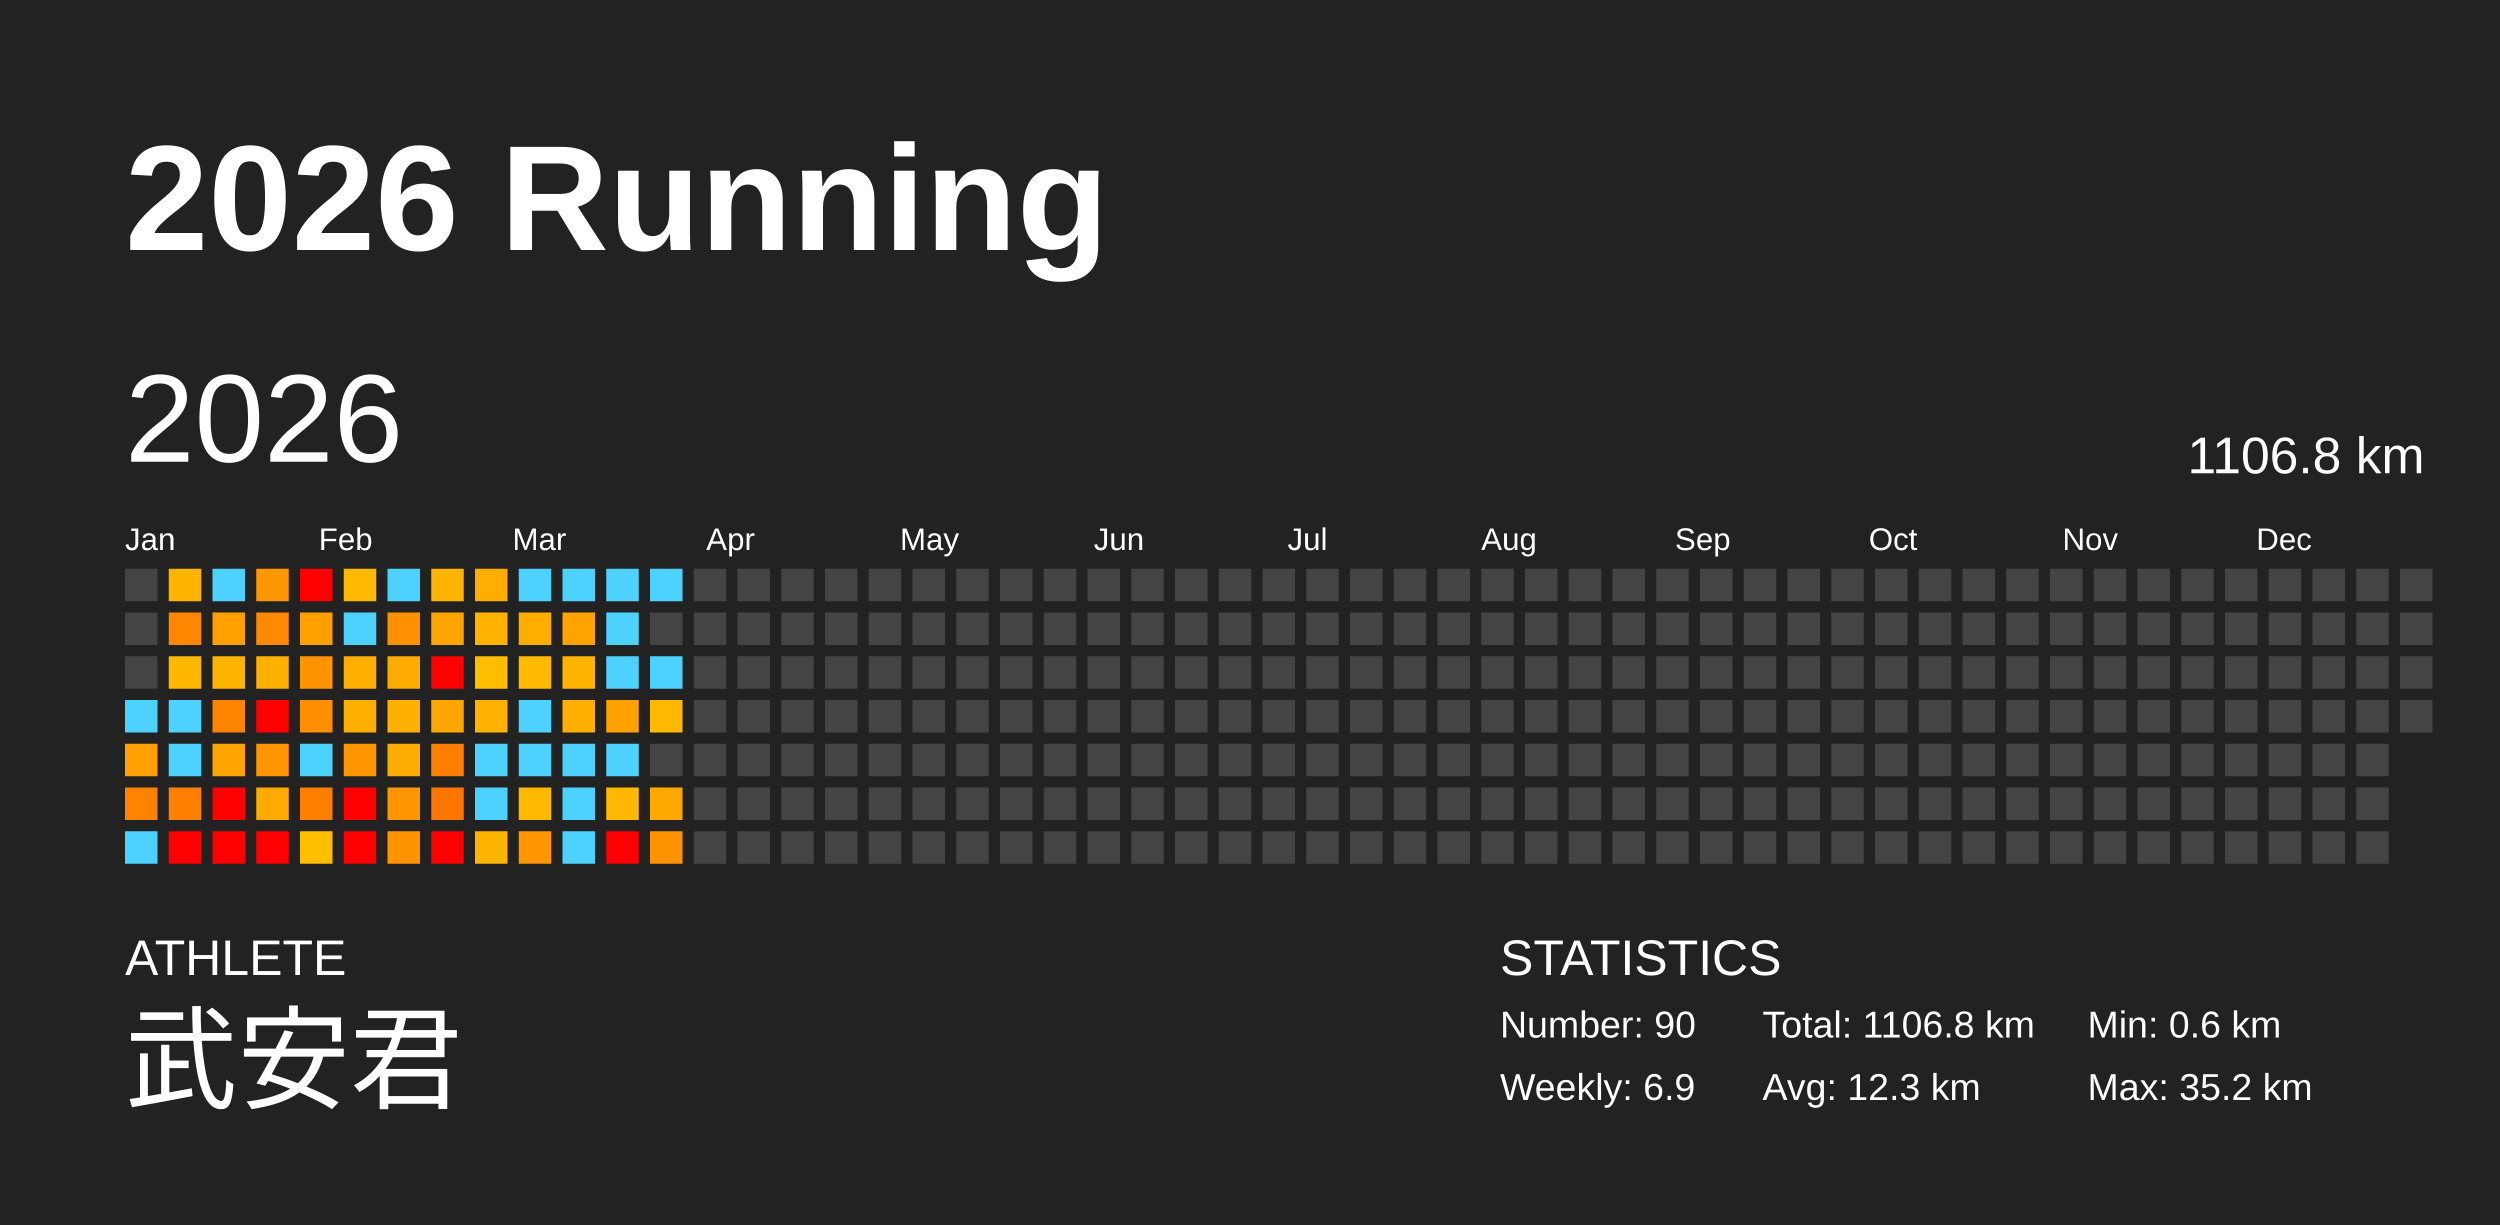
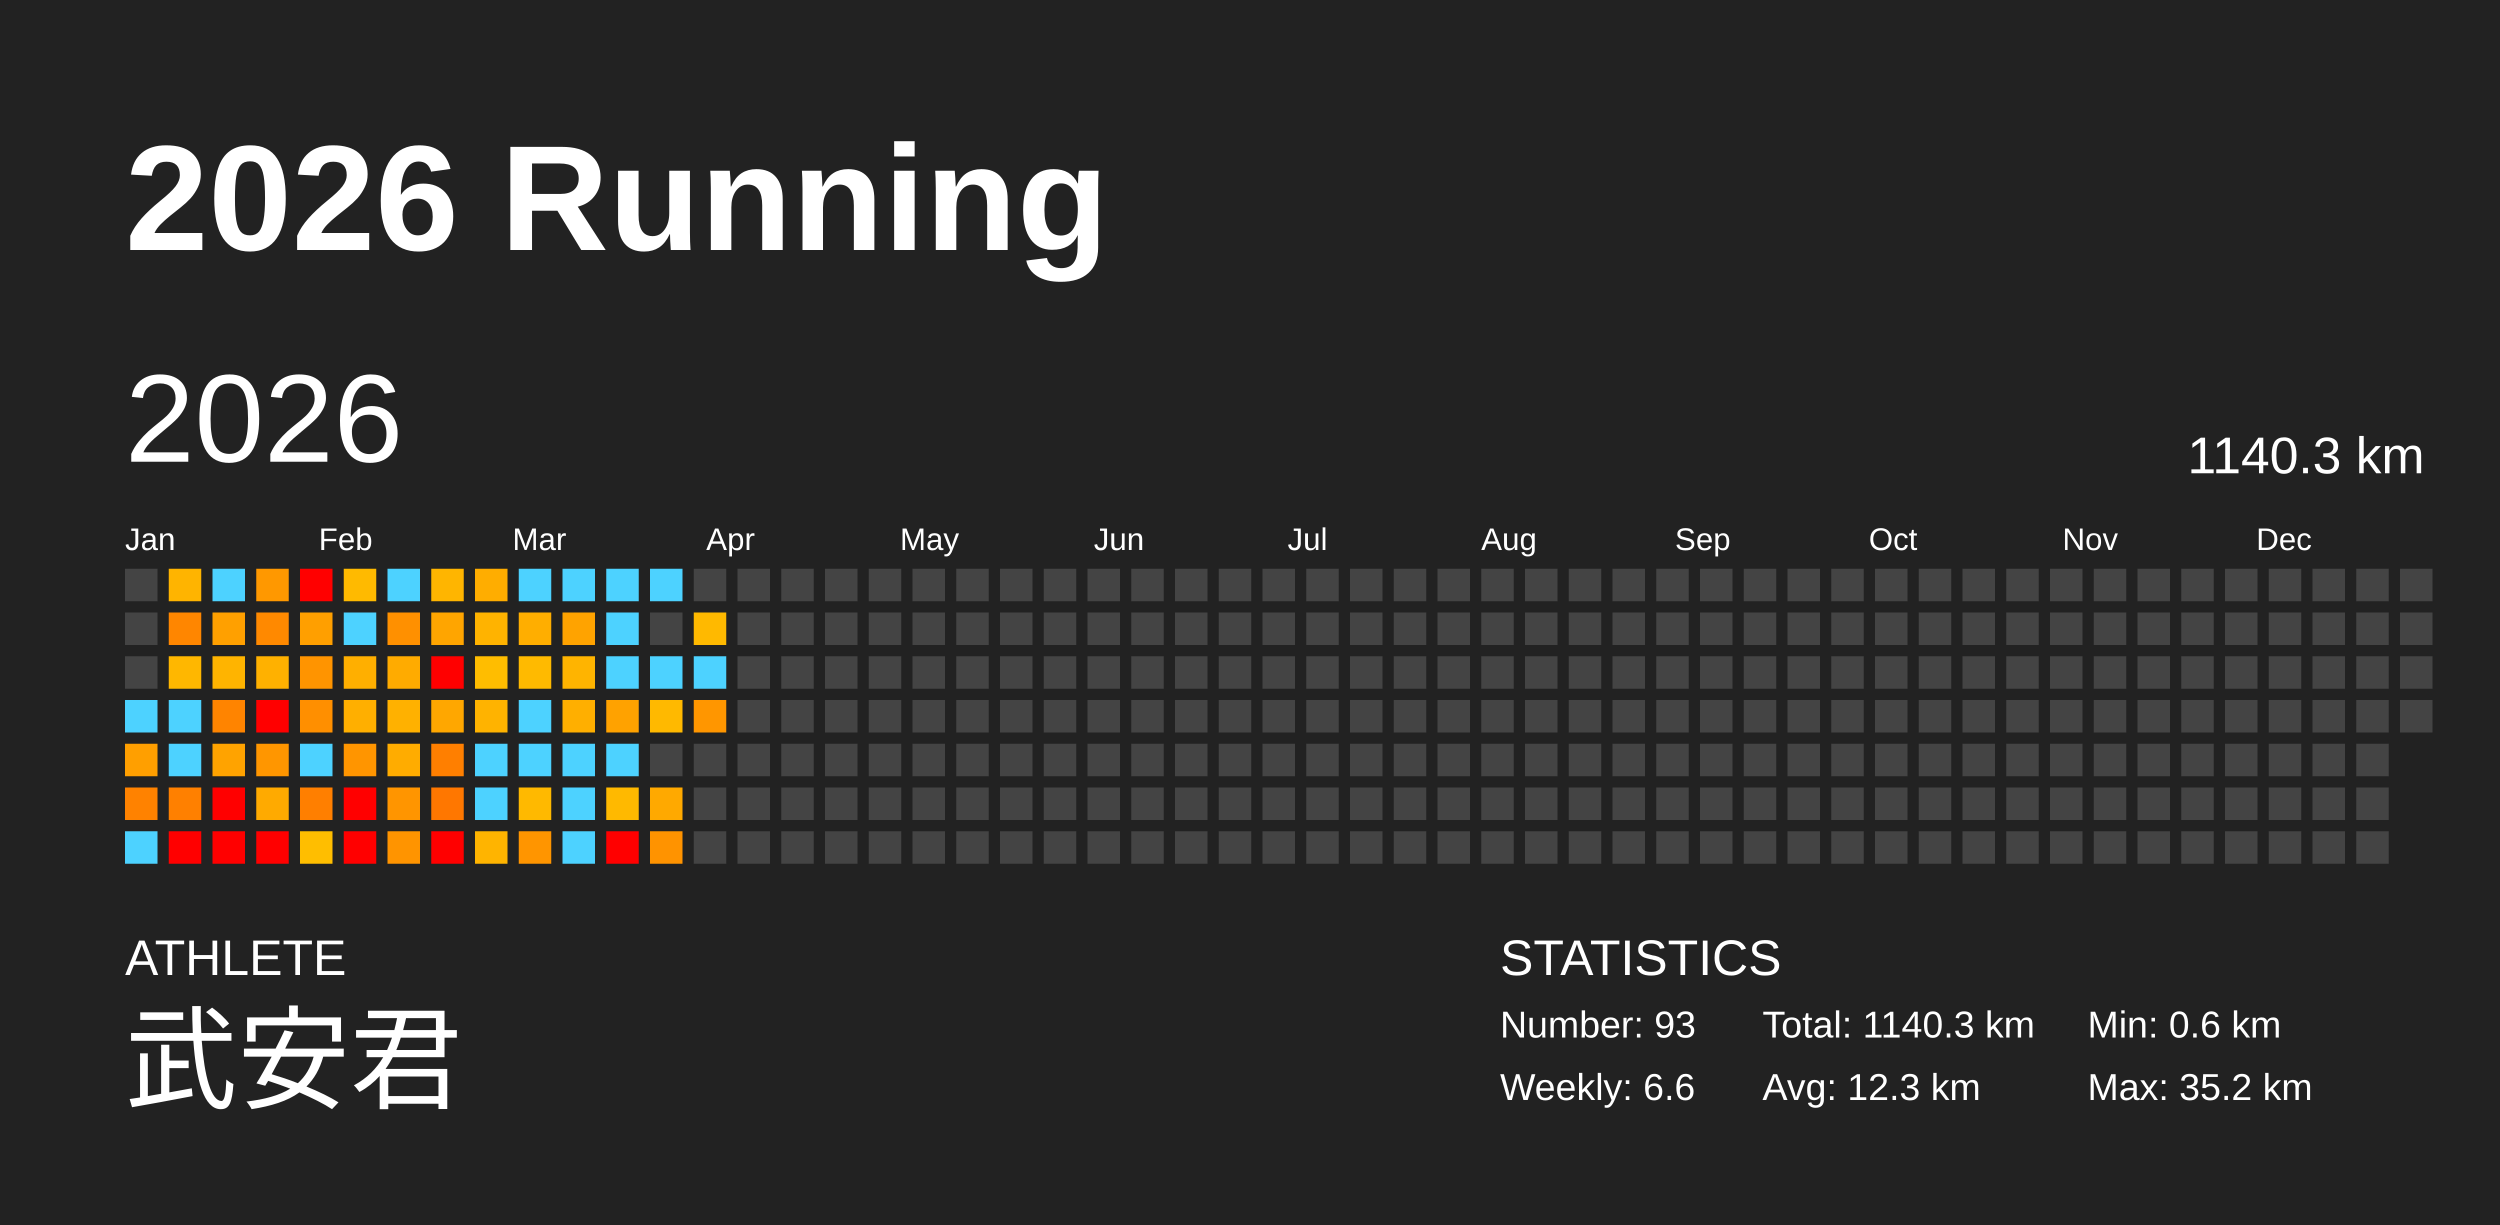
<svg xmlns="http://www.w3.org/2000/svg" baseProfile="full" height="98mm" version="1.1" viewBox="0,0,200,98" width="200mm">
  <defs />
  <rect fill="#222222" height="98" width="200" x="0" y="0" />
  <text fill="#FFFFFF" style="font-size:12px; font-family:Arial; font-weight:bold;" x="10" y="20">2026 Running</text>
  <text fill="#FFFFFF" style="font-size:4px; font-family:Arial" x="10" y="78">ATHLETE</text>
  <text fill="#FFFFFF" style="font-size:9px; font-family:Arial" x="10" y="88">武安君</text>
  <text fill="#FFFFFF" style="font-size:4px; font-family:Arial" x="120" y="78">STATISTICS</text>
-   <text fill="#FFFFFF" style="font-size:3px; font-family:Arial" x="120" y="83">Number: 90</text>
-   <text fill="#FFFFFF" style="font-size:3px; font-family:Arial" x="120" y="88">Weekly: 6.9</text>
-   <text fill="#FFFFFF" style="font-size:3px; font-family:Arial" x="141" y="83">Total: 1106.8 km</text>
+   <text fill="#FFFFFF" style="font-size:3px; font-family:Arial" x="120" y="83">Number: 93</text>
+   <text fill="#FFFFFF" style="font-size:3px; font-family:Arial" x="120" y="88">Weekly: 6.6</text>
+   <text fill="#FFFFFF" style="font-size:3px; font-family:Arial" x="141" y="83">Total: 1140.3 km</text>
  <text fill="#FFFFFF" style="font-size:3px; font-family:Arial" x="141" y="88">Avg: 12.3 km</text>
  <text fill="#FFFFFF" style="font-size:3px; font-family:Arial" x="167" y="83">Min: 0.6 km</text>
  <text fill="#FFFFFF" style="font-size:3px; font-family:Arial" x="167" y="88">Max: 35.2 km</text>
  <text dominant-baseline="hanging" fill="#FFFFFF" style="font-size:10.0px; font-family:Arial;" x="10" y="30">2026</text>
-   <text dominant-baseline="hanging" fill="#FFFFFF" style="font-size:4.125px; font-family:Arial;" x="175" y="35">1106.8 km</text>
+   <text dominant-baseline="hanging" fill="#FFFFFF" style="font-size:4.125px; font-family:Arial;" x="175" y="35">1140.3 km</text>
  <text fill="#FFFFFF" style="font-size:2.5px; font-family:Arial" x="10.0" y="44">Jan</text>
  <text fill="#FFFFFF" style="font-size:2.5px; font-family:Arial" x="25.5" y="44">Feb</text>
  <text fill="#FFFFFF" style="font-size:2.5px; font-family:Arial" x="41.0" y="44">Mar</text>
  <text fill="#FFFFFF" style="font-size:2.5px; font-family:Arial" x="56.5" y="44">Apr</text>
  <text fill="#FFFFFF" style="font-size:2.5px; font-family:Arial" x="72.0" y="44">May</text>
  <text fill="#FFFFFF" style="font-size:2.5px; font-family:Arial" x="87.5" y="44">Jun</text>
  <text fill="#FFFFFF" style="font-size:2.5px; font-family:Arial" x="103.0" y="44">Jul</text>
  <text fill="#FFFFFF" style="font-size:2.5px; font-family:Arial" x="118.5" y="44">Aug</text>
  <text fill="#FFFFFF" style="font-size:2.5px; font-family:Arial" x="134.0" y="44">Sep</text>
  <text fill="#FFFFFF" style="font-size:2.5px; font-family:Arial" x="149.5" y="44">Oct</text>
  <text fill="#FFFFFF" style="font-size:2.5px; font-family:Arial" x="165.0" y="44">Nov</text>
  <text fill="#FFFFFF" style="font-size:2.5px; font-family:Arial" x="180.5" y="44">Dec</text>
  <rect fill="#444444" height="2.6" width="2.6" x="10.0" y="45.5" />
  <rect fill="#444444" height="2.6" width="2.6" x="10.0" y="49.0" />
  <rect fill="#444444" height="2.6" width="2.6" x="10.0" y="52.5" />
  <rect fill="#4dd2ff" height="2.6" width="2.6" x="10.0" y="56.0" />
  <rect fill="#ff9f00" height="2.6" width="2.6" x="10.0" y="59.5" />
  <rect fill="#ff8200" height="2.6" width="2.6" x="10.0" y="63.0" />
  <rect fill="#4dd2ff" height="2.6" width="2.6" x="10.0" y="66.5" />
  <rect fill="#ffb400" height="2.6" width="2.6" x="13.5" y="45.5" />
  <rect fill="#ff8600" height="2.6" width="2.6" x="13.5" y="49.0" />
  <rect fill="#ffb700" height="2.6" width="2.6" x="13.5" y="52.5" />
  <rect fill="#4dd2ff" height="2.6" width="2.6" x="13.5" y="56.0" />
  <rect fill="#4dd2ff" height="2.6" width="2.6" x="13.5" y="59.5" />
  <rect fill="#ff8000" height="2.6" width="2.6" x="13.5" y="63.0" />
  <rect fill="red" height="2.6" width="2.6" x="13.5" y="66.5" />
  <rect fill="#4dd2ff" height="2.6" width="2.6" x="17.0" y="45.5" />
  <rect fill="#ffa000" height="2.6" width="2.6" x="17.0" y="49.0" />
  <rect fill="#ffb400" height="2.6" width="2.6" x="17.0" y="52.5" />
  <rect fill="#ff8400" height="2.6" width="2.6" x="17.0" y="56.0" />
  <rect fill="#ffa300" height="2.6" width="2.6" x="17.0" y="59.5" />
  <rect fill="red" height="2.6" width="2.6" x="17.0" y="63.0" />
  <rect fill="red" height="2.6" width="2.6" x="17.0" y="66.5" />
  <rect fill="#ff9800" height="2.6" width="2.6" x="20.5" y="45.5" />
  <rect fill="#ff8900" height="2.6" width="2.6" x="20.5" y="49.0" />
  <rect fill="#ffb100" height="2.6" width="2.6" x="20.5" y="52.5" />
  <rect fill="red" height="2.6" width="2.6" x="20.5" y="56.0" />
  <rect fill="#ff9600" height="2.6" width="2.6" x="20.5" y="59.5" />
  <rect fill="#ffaa00" height="2.6" width="2.6" x="20.5" y="63.0" />
  <rect fill="red" height="2.6" width="2.6" x="20.5" y="66.5" />
  <rect fill="red" height="2.6" width="2.6" x="24.0" y="45.5" />
  <rect fill="#ff9f00" height="2.6" width="2.6" x="24.0" y="49.0" />
  <rect fill="#ff9400" height="2.6" width="2.6" x="24.0" y="52.5" />
  <rect fill="#ff8f00" height="2.6" width="2.6" x="24.0" y="56.0" />
  <rect fill="#4dd2ff" height="2.6" width="2.6" x="24.0" y="59.5" />
  <rect fill="#ff7f00" height="2.6" width="2.6" x="24.0" y="63.0" />
  <rect fill="#ffbe00" height="2.6" width="2.6" x="24.0" y="66.5" />
  <rect fill="#ffba00" height="2.6" width="2.6" x="27.5" y="45.5" />
  <rect fill="#4dd2ff" height="2.6" width="2.6" x="27.5" y="49.0" />
  <rect fill="#ffaf00" height="2.6" width="2.6" x="27.5" y="52.5" />
  <rect fill="#ffaf00" height="2.6" width="2.6" x="27.5" y="56.0" />
  <rect fill="#ff9500" height="2.6" width="2.6" x="27.5" y="59.5" />
  <rect fill="red" height="2.6" width="2.6" x="27.5" y="63.0" />
  <rect fill="red" height="2.6" width="2.6" x="27.5" y="66.5" />
  <rect fill="#4dd2ff" height="2.6" width="2.6" x="31.0" y="45.5" />
  <rect fill="#ff9000" height="2.6" width="2.6" x="31.0" y="49.0" />
  <rect fill="#ffab00" height="2.6" width="2.6" x="31.0" y="52.5" />
  <rect fill="#ffb100" height="2.6" width="2.6" x="31.0" y="56.0" />
  <rect fill="#ffac00" height="2.6" width="2.6" x="31.0" y="59.5" />
  <rect fill="#ff9500" height="2.6" width="2.6" x="31.0" y="63.0" />
  <rect fill="#ff9400" height="2.6" width="2.6" x="31.0" y="66.5" />
  <rect fill="#ffb500" height="2.6" width="2.6" x="34.5" y="45.5" />
  <rect fill="#ffa500" height="2.6" width="2.6" x="34.5" y="49.0" />
  <rect fill="red" height="2.6" width="2.6" x="34.5" y="52.5" />
  <rect fill="#ffa700" height="2.6" width="2.6" x="34.5" y="56.0" />
  <rect fill="#ff7f00" height="2.6" width="2.6" x="34.5" y="59.5" />
  <rect fill="#ff7700" height="2.6" width="2.6" x="34.5" y="63.0" />
  <rect fill="red" height="2.6" width="2.6" x="34.5" y="66.5" />
  <rect fill="#ffad00" height="2.6" width="2.6" x="38.0" y="45.5" />
  <rect fill="#ffb300" height="2.6" width="2.6" x="38.0" y="49.0" />
  <rect fill="#ffbd00" height="2.6" width="2.6" x="38.0" y="52.5" />
  <rect fill="#ffb300" height="2.6" width="2.6" x="38.0" y="56.0" />
  <rect fill="#4dd2ff" height="2.6" width="2.6" x="38.0" y="59.5" />
  <rect fill="#4dd2ff" height="2.6" width="2.6" x="38.0" y="63.0" />
  <rect fill="#ffb400" height="2.6" width="2.6" x="38.0" y="66.5" />
  <rect fill="#4dd2ff" height="2.6" width="2.6" x="41.5" y="45.5" />
  <rect fill="#ffae00" height="2.6" width="2.6" x="41.5" y="49.0" />
  <rect fill="#ffba00" height="2.6" width="2.6" x="41.5" y="52.5" />
  <rect fill="#4dd2ff" height="2.6" width="2.6" x="41.5" y="56.0" />
  <rect fill="#4dd2ff" height="2.6" width="2.6" x="41.5" y="59.5" />
  <rect fill="#ffb900" height="2.6" width="2.6" x="41.5" y="63.0" />
  <rect fill="#ff9500" height="2.6" width="2.6" x="41.5" y="66.5" />
  <rect fill="#4dd2ff" height="2.6" width="2.6" x="45.0" y="45.5" />
  <rect fill="#ffa300" height="2.6" width="2.6" x="45.0" y="49.0" />
  <rect fill="#ffb400" height="2.6" width="2.6" x="45.0" y="52.5" />
  <rect fill="#ffaf00" height="2.6" width="2.6" x="45.0" y="56.0" />
  <rect fill="#4dd2ff" height="2.6" width="2.6" x="45.0" y="59.5" />
  <rect fill="#4dd2ff" height="2.6" width="2.6" x="45.0" y="63.0" />
  <rect fill="#4dd2ff" height="2.6" width="2.6" x="45.0" y="66.5" />
  <rect fill="#4dd2ff" height="2.6" width="2.6" x="48.5" y="45.5" />
  <rect fill="#4dd2ff" height="2.6" width="2.6" x="48.5" y="49.0" />
  <rect fill="#4dd2ff" height="2.6" width="2.6" x="48.5" y="52.5" />
  <rect fill="#ffa200" height="2.6" width="2.6" x="48.5" y="56.0" />
  <rect fill="#4dd2ff" height="2.6" width="2.6" x="48.5" y="59.5" />
  <rect fill="#ffb900" height="2.6" width="2.6" x="48.5" y="63.0" />
  <rect fill="red" height="2.6" width="2.6" x="48.5" y="66.5" />
  <rect fill="#4dd2ff" height="2.6" width="2.6" x="52.0" y="45.5" />
  <rect fill="#444444" height="2.6" width="2.6" x="52.0" y="49.0" />
  <rect fill="#4dd2ff" height="2.6" width="2.6" x="52.0" y="52.5" />
  <rect fill="#ffb900" height="2.6" width="2.6" x="52.0" y="56.0" />
  <rect fill="#444444" height="2.6" width="2.6" x="52.0" y="59.5" />
  <rect fill="#ffa900" height="2.6" width="2.6" x="52.0" y="63.0" />
  <rect fill="#ff9300" height="2.6" width="2.6" x="52.0" y="66.5" />
  <rect fill="#444444" height="2.6" width="2.6" x="55.5" y="45.5" />
-   <rect fill="#444444" height="2.6" width="2.6" x="55.5" y="49.0" />
-   <rect fill="#444444" height="2.6" width="2.6" x="55.5" y="52.5" />
-   <rect fill="#444444" height="2.6" width="2.6" x="55.5" y="56.0" />
+   <rect fill="#ffb900" height="2.6" width="2.6" x="55.5" y="49.0" />
+   <rect fill="#4dd2ff" height="2.6" width="2.6" x="55.5" y="52.5" />
+   <rect fill="#ff9600" height="2.6" width="2.6" x="55.5" y="56.0" />
  <rect fill="#444444" height="2.6" width="2.6" x="55.5" y="59.5" />
  <rect fill="#444444" height="2.6" width="2.6" x="55.5" y="63.0" />
  <rect fill="#444444" height="2.6" width="2.6" x="55.5" y="66.5" />
  <rect fill="#444444" height="2.6" width="2.6" x="59.0" y="45.5" />
  <rect fill="#444444" height="2.6" width="2.6" x="59.0" y="49.0" />
  <rect fill="#444444" height="2.6" width="2.6" x="59.0" y="52.5" />
  <rect fill="#444444" height="2.6" width="2.6" x="59.0" y="56.0" />
  <rect fill="#444444" height="2.6" width="2.6" x="59.0" y="59.5" />
  <rect fill="#444444" height="2.6" width="2.6" x="59.0" y="63.0" />
  <rect fill="#444444" height="2.6" width="2.6" x="59.0" y="66.5" />
  <rect fill="#444444" height="2.6" width="2.6" x="62.5" y="45.5" />
  <rect fill="#444444" height="2.6" width="2.6" x="62.5" y="49.0" />
  <rect fill="#444444" height="2.6" width="2.6" x="62.5" y="52.5" />
  <rect fill="#444444" height="2.6" width="2.6" x="62.5" y="56.0" />
  <rect fill="#444444" height="2.6" width="2.6" x="62.5" y="59.5" />
  <rect fill="#444444" height="2.6" width="2.6" x="62.5" y="63.0" />
  <rect fill="#444444" height="2.6" width="2.6" x="62.5" y="66.5" />
  <rect fill="#444444" height="2.6" width="2.6" x="66.0" y="45.5" />
  <rect fill="#444444" height="2.6" width="2.6" x="66.0" y="49.0" />
  <rect fill="#444444" height="2.6" width="2.6" x="66.0" y="52.5" />
  <rect fill="#444444" height="2.6" width="2.6" x="66.0" y="56.0" />
  <rect fill="#444444" height="2.6" width="2.6" x="66.0" y="59.5" />
  <rect fill="#444444" height="2.6" width="2.6" x="66.0" y="63.0" />
  <rect fill="#444444" height="2.6" width="2.6" x="66.0" y="66.5" />
  <rect fill="#444444" height="2.6" width="2.6" x="69.5" y="45.5" />
  <rect fill="#444444" height="2.6" width="2.6" x="69.5" y="49.0" />
  <rect fill="#444444" height="2.6" width="2.6" x="69.5" y="52.5" />
  <rect fill="#444444" height="2.6" width="2.6" x="69.5" y="56.0" />
  <rect fill="#444444" height="2.6" width="2.6" x="69.5" y="59.5" />
  <rect fill="#444444" height="2.6" width="2.6" x="69.5" y="63.0" />
  <rect fill="#444444" height="2.6" width="2.6" x="69.5" y="66.5" />
  <rect fill="#444444" height="2.6" width="2.6" x="73.0" y="45.5" />
  <rect fill="#444444" height="2.6" width="2.6" x="73.0" y="49.0" />
  <rect fill="#444444" height="2.6" width="2.6" x="73.0" y="52.5" />
  <rect fill="#444444" height="2.6" width="2.6" x="73.0" y="56.0" />
  <rect fill="#444444" height="2.6" width="2.6" x="73.0" y="59.5" />
  <rect fill="#444444" height="2.6" width="2.6" x="73.0" y="63.0" />
  <rect fill="#444444" height="2.6" width="2.6" x="73.0" y="66.5" />
  <rect fill="#444444" height="2.6" width="2.6" x="76.5" y="45.5" />
  <rect fill="#444444" height="2.6" width="2.6" x="76.5" y="49.0" />
  <rect fill="#444444" height="2.6" width="2.6" x="76.5" y="52.5" />
  <rect fill="#444444" height="2.6" width="2.6" x="76.5" y="56.0" />
  <rect fill="#444444" height="2.6" width="2.6" x="76.5" y="59.5" />
  <rect fill="#444444" height="2.6" width="2.6" x="76.5" y="63.0" />
  <rect fill="#444444" height="2.6" width="2.6" x="76.5" y="66.5" />
  <rect fill="#444444" height="2.6" width="2.6" x="80.0" y="45.5" />
  <rect fill="#444444" height="2.6" width="2.6" x="80.0" y="49.0" />
  <rect fill="#444444" height="2.6" width="2.6" x="80.0" y="52.5" />
  <rect fill="#444444" height="2.6" width="2.6" x="80.0" y="56.0" />
  <rect fill="#444444" height="2.6" width="2.6" x="80.0" y="59.5" />
  <rect fill="#444444" height="2.6" width="2.6" x="80.0" y="63.0" />
  <rect fill="#444444" height="2.6" width="2.6" x="80.0" y="66.5" />
  <rect fill="#444444" height="2.6" width="2.6" x="83.5" y="45.5" />
  <rect fill="#444444" height="2.6" width="2.6" x="83.5" y="49.0" />
  <rect fill="#444444" height="2.6" width="2.6" x="83.5" y="52.5" />
  <rect fill="#444444" height="2.6" width="2.6" x="83.5" y="56.0" />
  <rect fill="#444444" height="2.6" width="2.6" x="83.5" y="59.5" />
  <rect fill="#444444" height="2.6" width="2.6" x="83.5" y="63.0" />
  <rect fill="#444444" height="2.6" width="2.6" x="83.5" y="66.5" />
  <rect fill="#444444" height="2.6" width="2.6" x="87.0" y="45.5" />
  <rect fill="#444444" height="2.6" width="2.6" x="87.0" y="49.0" />
  <rect fill="#444444" height="2.6" width="2.6" x="87.0" y="52.5" />
  <rect fill="#444444" height="2.6" width="2.6" x="87.0" y="56.0" />
  <rect fill="#444444" height="2.6" width="2.6" x="87.0" y="59.5" />
  <rect fill="#444444" height="2.6" width="2.6" x="87.0" y="63.0" />
  <rect fill="#444444" height="2.6" width="2.6" x="87.0" y="66.5" />
  <rect fill="#444444" height="2.6" width="2.6" x="90.5" y="45.5" />
  <rect fill="#444444" height="2.6" width="2.6" x="90.5" y="49.0" />
  <rect fill="#444444" height="2.6" width="2.6" x="90.5" y="52.5" />
  <rect fill="#444444" height="2.6" width="2.6" x="90.5" y="56.0" />
  <rect fill="#444444" height="2.6" width="2.6" x="90.5" y="59.5" />
  <rect fill="#444444" height="2.6" width="2.6" x="90.5" y="63.0" />
  <rect fill="#444444" height="2.6" width="2.6" x="90.5" y="66.5" />
  <rect fill="#444444" height="2.6" width="2.6" x="94.0" y="45.5" />
  <rect fill="#444444" height="2.6" width="2.6" x="94.0" y="49.0" />
  <rect fill="#444444" height="2.6" width="2.6" x="94.0" y="52.5" />
  <rect fill="#444444" height="2.6" width="2.6" x="94.0" y="56.0" />
  <rect fill="#444444" height="2.6" width="2.6" x="94.0" y="59.5" />
  <rect fill="#444444" height="2.6" width="2.6" x="94.0" y="63.0" />
  <rect fill="#444444" height="2.6" width="2.6" x="94.0" y="66.5" />
  <rect fill="#444444" height="2.6" width="2.6" x="97.5" y="45.5" />
  <rect fill="#444444" height="2.6" width="2.6" x="97.5" y="49.0" />
  <rect fill="#444444" height="2.6" width="2.6" x="97.5" y="52.5" />
  <rect fill="#444444" height="2.6" width="2.6" x="97.5" y="56.0" />
  <rect fill="#444444" height="2.6" width="2.6" x="97.5" y="59.5" />
  <rect fill="#444444" height="2.6" width="2.6" x="97.5" y="63.0" />
  <rect fill="#444444" height="2.6" width="2.6" x="97.5" y="66.5" />
  <rect fill="#444444" height="2.6" width="2.6" x="101.0" y="45.5" />
  <rect fill="#444444" height="2.6" width="2.6" x="101.0" y="49.0" />
  <rect fill="#444444" height="2.6" width="2.6" x="101.0" y="52.5" />
  <rect fill="#444444" height="2.6" width="2.6" x="101.0" y="56.0" />
  <rect fill="#444444" height="2.6" width="2.6" x="101.0" y="59.5" />
  <rect fill="#444444" height="2.6" width="2.6" x="101.0" y="63.0" />
  <rect fill="#444444" height="2.6" width="2.6" x="101.0" y="66.5" />
  <rect fill="#444444" height="2.6" width="2.6" x="104.5" y="45.5" />
  <rect fill="#444444" height="2.6" width="2.6" x="104.5" y="49.0" />
  <rect fill="#444444" height="2.6" width="2.6" x="104.5" y="52.5" />
  <rect fill="#444444" height="2.6" width="2.6" x="104.5" y="56.0" />
  <rect fill="#444444" height="2.6" width="2.6" x="104.5" y="59.5" />
  <rect fill="#444444" height="2.6" width="2.6" x="104.5" y="63.0" />
  <rect fill="#444444" height="2.6" width="2.6" x="104.5" y="66.5" />
  <rect fill="#444444" height="2.6" width="2.6" x="108.0" y="45.5" />
  <rect fill="#444444" height="2.6" width="2.6" x="108.0" y="49.0" />
  <rect fill="#444444" height="2.6" width="2.6" x="108.0" y="52.5" />
  <rect fill="#444444" height="2.6" width="2.6" x="108.0" y="56.0" />
  <rect fill="#444444" height="2.6" width="2.6" x="108.0" y="59.5" />
  <rect fill="#444444" height="2.6" width="2.6" x="108.0" y="63.0" />
  <rect fill="#444444" height="2.6" width="2.6" x="108.0" y="66.5" />
  <rect fill="#444444" height="2.6" width="2.6" x="111.5" y="45.5" />
  <rect fill="#444444" height="2.6" width="2.6" x="111.5" y="49.0" />
  <rect fill="#444444" height="2.6" width="2.6" x="111.5" y="52.5" />
  <rect fill="#444444" height="2.6" width="2.6" x="111.5" y="56.0" />
  <rect fill="#444444" height="2.6" width="2.6" x="111.5" y="59.5" />
  <rect fill="#444444" height="2.6" width="2.6" x="111.5" y="63.0" />
  <rect fill="#444444" height="2.6" width="2.6" x="111.5" y="66.5" />
  <rect fill="#444444" height="2.6" width="2.6" x="115.0" y="45.5" />
  <rect fill="#444444" height="2.6" width="2.6" x="115.0" y="49.0" />
  <rect fill="#444444" height="2.6" width="2.6" x="115.0" y="52.5" />
  <rect fill="#444444" height="2.6" width="2.6" x="115.0" y="56.0" />
  <rect fill="#444444" height="2.6" width="2.6" x="115.0" y="59.5" />
  <rect fill="#444444" height="2.6" width="2.6" x="115.0" y="63.0" />
  <rect fill="#444444" height="2.6" width="2.6" x="115.0" y="66.5" />
  <rect fill="#444444" height="2.6" width="2.6" x="118.5" y="45.5" />
  <rect fill="#444444" height="2.6" width="2.6" x="118.5" y="49.0" />
  <rect fill="#444444" height="2.6" width="2.6" x="118.5" y="52.5" />
  <rect fill="#444444" height="2.6" width="2.6" x="118.5" y="56.0" />
  <rect fill="#444444" height="2.6" width="2.6" x="118.5" y="59.5" />
  <rect fill="#444444" height="2.6" width="2.6" x="118.5" y="63.0" />
  <rect fill="#444444" height="2.6" width="2.6" x="118.5" y="66.5" />
  <rect fill="#444444" height="2.6" width="2.6" x="122.0" y="45.5" />
  <rect fill="#444444" height="2.6" width="2.6" x="122.0" y="49.0" />
  <rect fill="#444444" height="2.6" width="2.6" x="122.0" y="52.5" />
  <rect fill="#444444" height="2.6" width="2.6" x="122.0" y="56.0" />
  <rect fill="#444444" height="2.6" width="2.6" x="122.0" y="59.5" />
  <rect fill="#444444" height="2.6" width="2.6" x="122.0" y="63.0" />
  <rect fill="#444444" height="2.6" width="2.6" x="122.0" y="66.5" />
  <rect fill="#444444" height="2.6" width="2.6" x="125.5" y="45.5" />
  <rect fill="#444444" height="2.6" width="2.6" x="125.5" y="49.0" />
  <rect fill="#444444" height="2.6" width="2.6" x="125.5" y="52.5" />
  <rect fill="#444444" height="2.6" width="2.6" x="125.5" y="56.0" />
  <rect fill="#444444" height="2.6" width="2.6" x="125.5" y="59.5" />
  <rect fill="#444444" height="2.6" width="2.6" x="125.5" y="63.0" />
  <rect fill="#444444" height="2.6" width="2.6" x="125.5" y="66.5" />
  <rect fill="#444444" height="2.6" width="2.6" x="129.0" y="45.5" />
  <rect fill="#444444" height="2.6" width="2.6" x="129.0" y="49.0" />
  <rect fill="#444444" height="2.6" width="2.6" x="129.0" y="52.5" />
  <rect fill="#444444" height="2.6" width="2.6" x="129.0" y="56.0" />
  <rect fill="#444444" height="2.6" width="2.6" x="129.0" y="59.5" />
  <rect fill="#444444" height="2.6" width="2.6" x="129.0" y="63.0" />
  <rect fill="#444444" height="2.6" width="2.6" x="129.0" y="66.5" />
  <rect fill="#444444" height="2.6" width="2.6" x="132.5" y="45.5" />
  <rect fill="#444444" height="2.6" width="2.6" x="132.5" y="49.0" />
  <rect fill="#444444" height="2.6" width="2.6" x="132.5" y="52.5" />
  <rect fill="#444444" height="2.6" width="2.6" x="132.5" y="56.0" />
  <rect fill="#444444" height="2.6" width="2.6" x="132.5" y="59.5" />
  <rect fill="#444444" height="2.6" width="2.6" x="132.5" y="63.0" />
  <rect fill="#444444" height="2.6" width="2.6" x="132.5" y="66.5" />
  <rect fill="#444444" height="2.6" width="2.6" x="136.0" y="45.5" />
  <rect fill="#444444" height="2.6" width="2.6" x="136.0" y="49.0" />
  <rect fill="#444444" height="2.6" width="2.6" x="136.0" y="52.5" />
  <rect fill="#444444" height="2.6" width="2.6" x="136.0" y="56.0" />
  <rect fill="#444444" height="2.6" width="2.6" x="136.0" y="59.5" />
  <rect fill="#444444" height="2.6" width="2.6" x="136.0" y="63.0" />
  <rect fill="#444444" height="2.6" width="2.6" x="136.0" y="66.5" />
  <rect fill="#444444" height="2.6" width="2.6" x="139.5" y="45.5" />
  <rect fill="#444444" height="2.6" width="2.6" x="139.5" y="49.0" />
  <rect fill="#444444" height="2.6" width="2.6" x="139.5" y="52.5" />
  <rect fill="#444444" height="2.6" width="2.6" x="139.5" y="56.0" />
  <rect fill="#444444" height="2.6" width="2.6" x="139.5" y="59.5" />
  <rect fill="#444444" height="2.6" width="2.6" x="139.5" y="63.0" />
  <rect fill="#444444" height="2.6" width="2.6" x="139.5" y="66.5" />
  <rect fill="#444444" height="2.6" width="2.6" x="143.0" y="45.5" />
  <rect fill="#444444" height="2.6" width="2.6" x="143.0" y="49.0" />
  <rect fill="#444444" height="2.6" width="2.6" x="143.0" y="52.5" />
  <rect fill="#444444" height="2.6" width="2.6" x="143.0" y="56.0" />
  <rect fill="#444444" height="2.6" width="2.6" x="143.0" y="59.5" />
  <rect fill="#444444" height="2.6" width="2.6" x="143.0" y="63.0" />
  <rect fill="#444444" height="2.6" width="2.6" x="143.0" y="66.5" />
  <rect fill="#444444" height="2.6" width="2.6" x="146.5" y="45.5" />
  <rect fill="#444444" height="2.6" width="2.6" x="146.5" y="49.0" />
  <rect fill="#444444" height="2.6" width="2.6" x="146.5" y="52.5" />
  <rect fill="#444444" height="2.6" width="2.6" x="146.5" y="56.0" />
  <rect fill="#444444" height="2.6" width="2.6" x="146.5" y="59.5" />
  <rect fill="#444444" height="2.6" width="2.6" x="146.5" y="63.0" />
  <rect fill="#444444" height="2.6" width="2.6" x="146.5" y="66.5" />
  <rect fill="#444444" height="2.6" width="2.6" x="150.0" y="45.5" />
  <rect fill="#444444" height="2.6" width="2.6" x="150.0" y="49.0" />
  <rect fill="#444444" height="2.6" width="2.6" x="150.0" y="52.5" />
  <rect fill="#444444" height="2.6" width="2.6" x="150.0" y="56.0" />
  <rect fill="#444444" height="2.6" width="2.6" x="150.0" y="59.5" />
  <rect fill="#444444" height="2.6" width="2.6" x="150.0" y="63.0" />
  <rect fill="#444444" height="2.6" width="2.6" x="150.0" y="66.5" />
  <rect fill="#444444" height="2.6" width="2.6" x="153.5" y="45.5" />
  <rect fill="#444444" height="2.6" width="2.6" x="153.5" y="49.0" />
  <rect fill="#444444" height="2.6" width="2.6" x="153.5" y="52.5" />
  <rect fill="#444444" height="2.6" width="2.6" x="153.5" y="56.0" />
  <rect fill="#444444" height="2.6" width="2.6" x="153.5" y="59.5" />
  <rect fill="#444444" height="2.6" width="2.6" x="153.5" y="63.0" />
  <rect fill="#444444" height="2.6" width="2.6" x="153.5" y="66.5" />
  <rect fill="#444444" height="2.6" width="2.6" x="157.0" y="45.5" />
  <rect fill="#444444" height="2.6" width="2.6" x="157.0" y="49.0" />
  <rect fill="#444444" height="2.6" width="2.6" x="157.0" y="52.5" />
  <rect fill="#444444" height="2.6" width="2.6" x="157.0" y="56.0" />
  <rect fill="#444444" height="2.6" width="2.6" x="157.0" y="59.5" />
  <rect fill="#444444" height="2.6" width="2.6" x="157.0" y="63.0" />
  <rect fill="#444444" height="2.6" width="2.6" x="157.0" y="66.5" />
  <rect fill="#444444" height="2.6" width="2.6" x="160.5" y="45.5" />
  <rect fill="#444444" height="2.6" width="2.6" x="160.5" y="49.0" />
  <rect fill="#444444" height="2.6" width="2.6" x="160.5" y="52.5" />
  <rect fill="#444444" height="2.6" width="2.6" x="160.5" y="56.0" />
  <rect fill="#444444" height="2.6" width="2.6" x="160.5" y="59.5" />
  <rect fill="#444444" height="2.6" width="2.6" x="160.5" y="63.0" />
  <rect fill="#444444" height="2.6" width="2.6" x="160.5" y="66.5" />
  <rect fill="#444444" height="2.6" width="2.6" x="164.0" y="45.5" />
  <rect fill="#444444" height="2.6" width="2.6" x="164.0" y="49.0" />
  <rect fill="#444444" height="2.6" width="2.6" x="164.0" y="52.5" />
  <rect fill="#444444" height="2.6" width="2.6" x="164.0" y="56.0" />
  <rect fill="#444444" height="2.6" width="2.6" x="164.0" y="59.5" />
  <rect fill="#444444" height="2.6" width="2.6" x="164.0" y="63.0" />
  <rect fill="#444444" height="2.6" width="2.6" x="164.0" y="66.5" />
  <rect fill="#444444" height="2.6" width="2.6" x="167.5" y="45.5" />
  <rect fill="#444444" height="2.6" width="2.6" x="167.5" y="49.0" />
  <rect fill="#444444" height="2.6" width="2.6" x="167.5" y="52.5" />
  <rect fill="#444444" height="2.6" width="2.6" x="167.5" y="56.0" />
  <rect fill="#444444" height="2.6" width="2.6" x="167.5" y="59.5" />
  <rect fill="#444444" height="2.6" width="2.6" x="167.5" y="63.0" />
  <rect fill="#444444" height="2.6" width="2.6" x="167.5" y="66.5" />
  <rect fill="#444444" height="2.6" width="2.6" x="171.0" y="45.5" />
  <rect fill="#444444" height="2.6" width="2.6" x="171.0" y="49.0" />
  <rect fill="#444444" height="2.6" width="2.6" x="171.0" y="52.5" />
  <rect fill="#444444" height="2.6" width="2.6" x="171.0" y="56.0" />
  <rect fill="#444444" height="2.6" width="2.6" x="171.0" y="59.5" />
  <rect fill="#444444" height="2.6" width="2.6" x="171.0" y="63.0" />
  <rect fill="#444444" height="2.6" width="2.6" x="171.0" y="66.5" />
  <rect fill="#444444" height="2.6" width="2.6" x="174.5" y="45.5" />
  <rect fill="#444444" height="2.6" width="2.6" x="174.5" y="49.0" />
  <rect fill="#444444" height="2.6" width="2.6" x="174.5" y="52.5" />
  <rect fill="#444444" height="2.6" width="2.6" x="174.5" y="56.0" />
  <rect fill="#444444" height="2.6" width="2.6" x="174.5" y="59.5" />
  <rect fill="#444444" height="2.6" width="2.6" x="174.5" y="63.0" />
  <rect fill="#444444" height="2.6" width="2.6" x="174.5" y="66.5" />
  <rect fill="#444444" height="2.6" width="2.6" x="178.0" y="45.5" />
  <rect fill="#444444" height="2.6" width="2.6" x="178.0" y="49.0" />
  <rect fill="#444444" height="2.6" width="2.6" x="178.0" y="52.5" />
  <rect fill="#444444" height="2.6" width="2.6" x="178.0" y="56.0" />
  <rect fill="#444444" height="2.6" width="2.6" x="178.0" y="59.5" />
  <rect fill="#444444" height="2.6" width="2.6" x="178.0" y="63.0" />
  <rect fill="#444444" height="2.6" width="2.6" x="178.0" y="66.5" />
  <rect fill="#444444" height="2.6" width="2.6" x="181.5" y="45.5" />
  <rect fill="#444444" height="2.6" width="2.6" x="181.5" y="49.0" />
  <rect fill="#444444" height="2.6" width="2.6" x="181.5" y="52.5" />
  <rect fill="#444444" height="2.6" width="2.6" x="181.5" y="56.0" />
  <rect fill="#444444" height="2.6" width="2.6" x="181.5" y="59.5" />
  <rect fill="#444444" height="2.6" width="2.6" x="181.5" y="63.0" />
  <rect fill="#444444" height="2.6" width="2.6" x="181.5" y="66.5" />
  <rect fill="#444444" height="2.6" width="2.6" x="185.0" y="45.5" />
  <rect fill="#444444" height="2.6" width="2.6" x="185.0" y="49.0" />
  <rect fill="#444444" height="2.6" width="2.6" x="185.0" y="52.5" />
  <rect fill="#444444" height="2.6" width="2.6" x="185.0" y="56.0" />
  <rect fill="#444444" height="2.6" width="2.6" x="185.0" y="59.5" />
  <rect fill="#444444" height="2.6" width="2.6" x="185.0" y="63.0" />
  <rect fill="#444444" height="2.6" width="2.6" x="185.0" y="66.5" />
  <rect fill="#444444" height="2.6" width="2.6" x="188.5" y="45.5" />
  <rect fill="#444444" height="2.6" width="2.6" x="188.5" y="49.0" />
  <rect fill="#444444" height="2.6" width="2.6" x="188.5" y="52.5" />
  <rect fill="#444444" height="2.6" width="2.6" x="188.5" y="56.0" />
  <rect fill="#444444" height="2.6" width="2.6" x="188.5" y="59.5" />
  <rect fill="#444444" height="2.6" width="2.6" x="188.5" y="63.0" />
  <rect fill="#444444" height="2.6" width="2.6" x="188.5" y="66.5" />
  <rect fill="#444444" height="2.6" width="2.6" x="192.0" y="45.5" />
  <rect fill="#444444" height="2.6" width="2.6" x="192.0" y="49.0" />
  <rect fill="#444444" height="2.6" width="2.6" x="192.0" y="52.5" />
  <rect fill="#444444" height="2.6" width="2.6" x="192.0" y="56.0" />
</svg>
